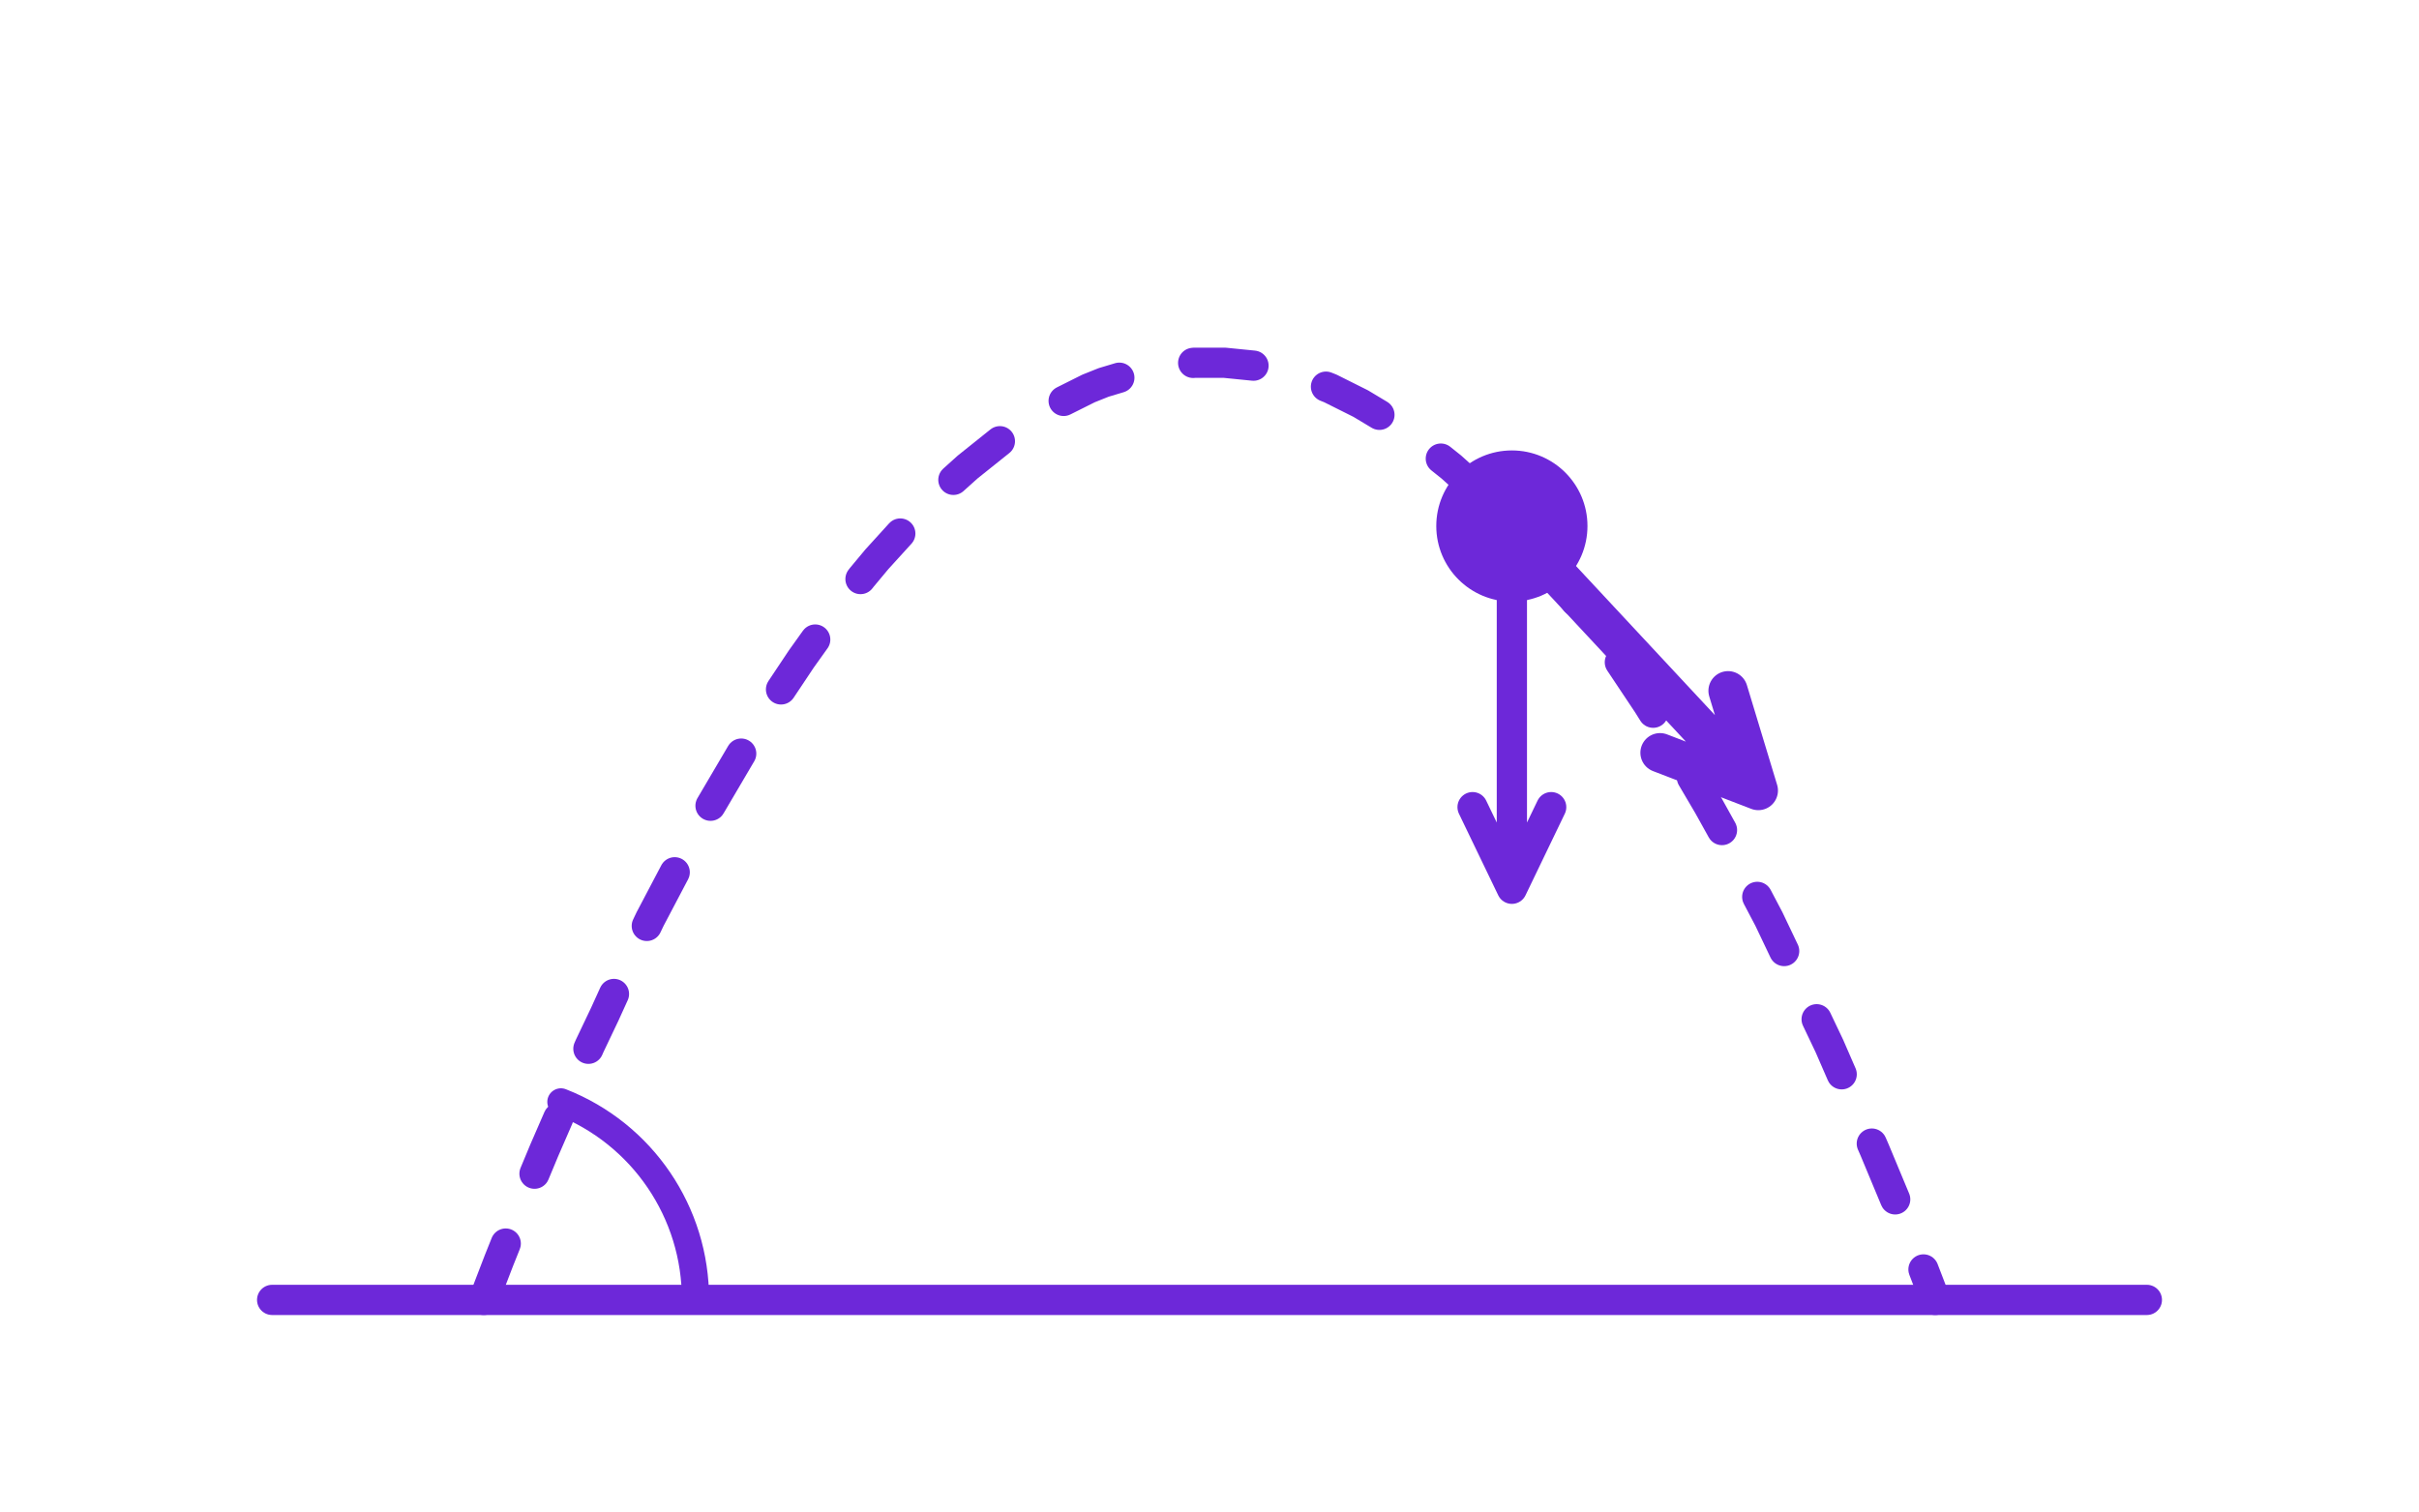
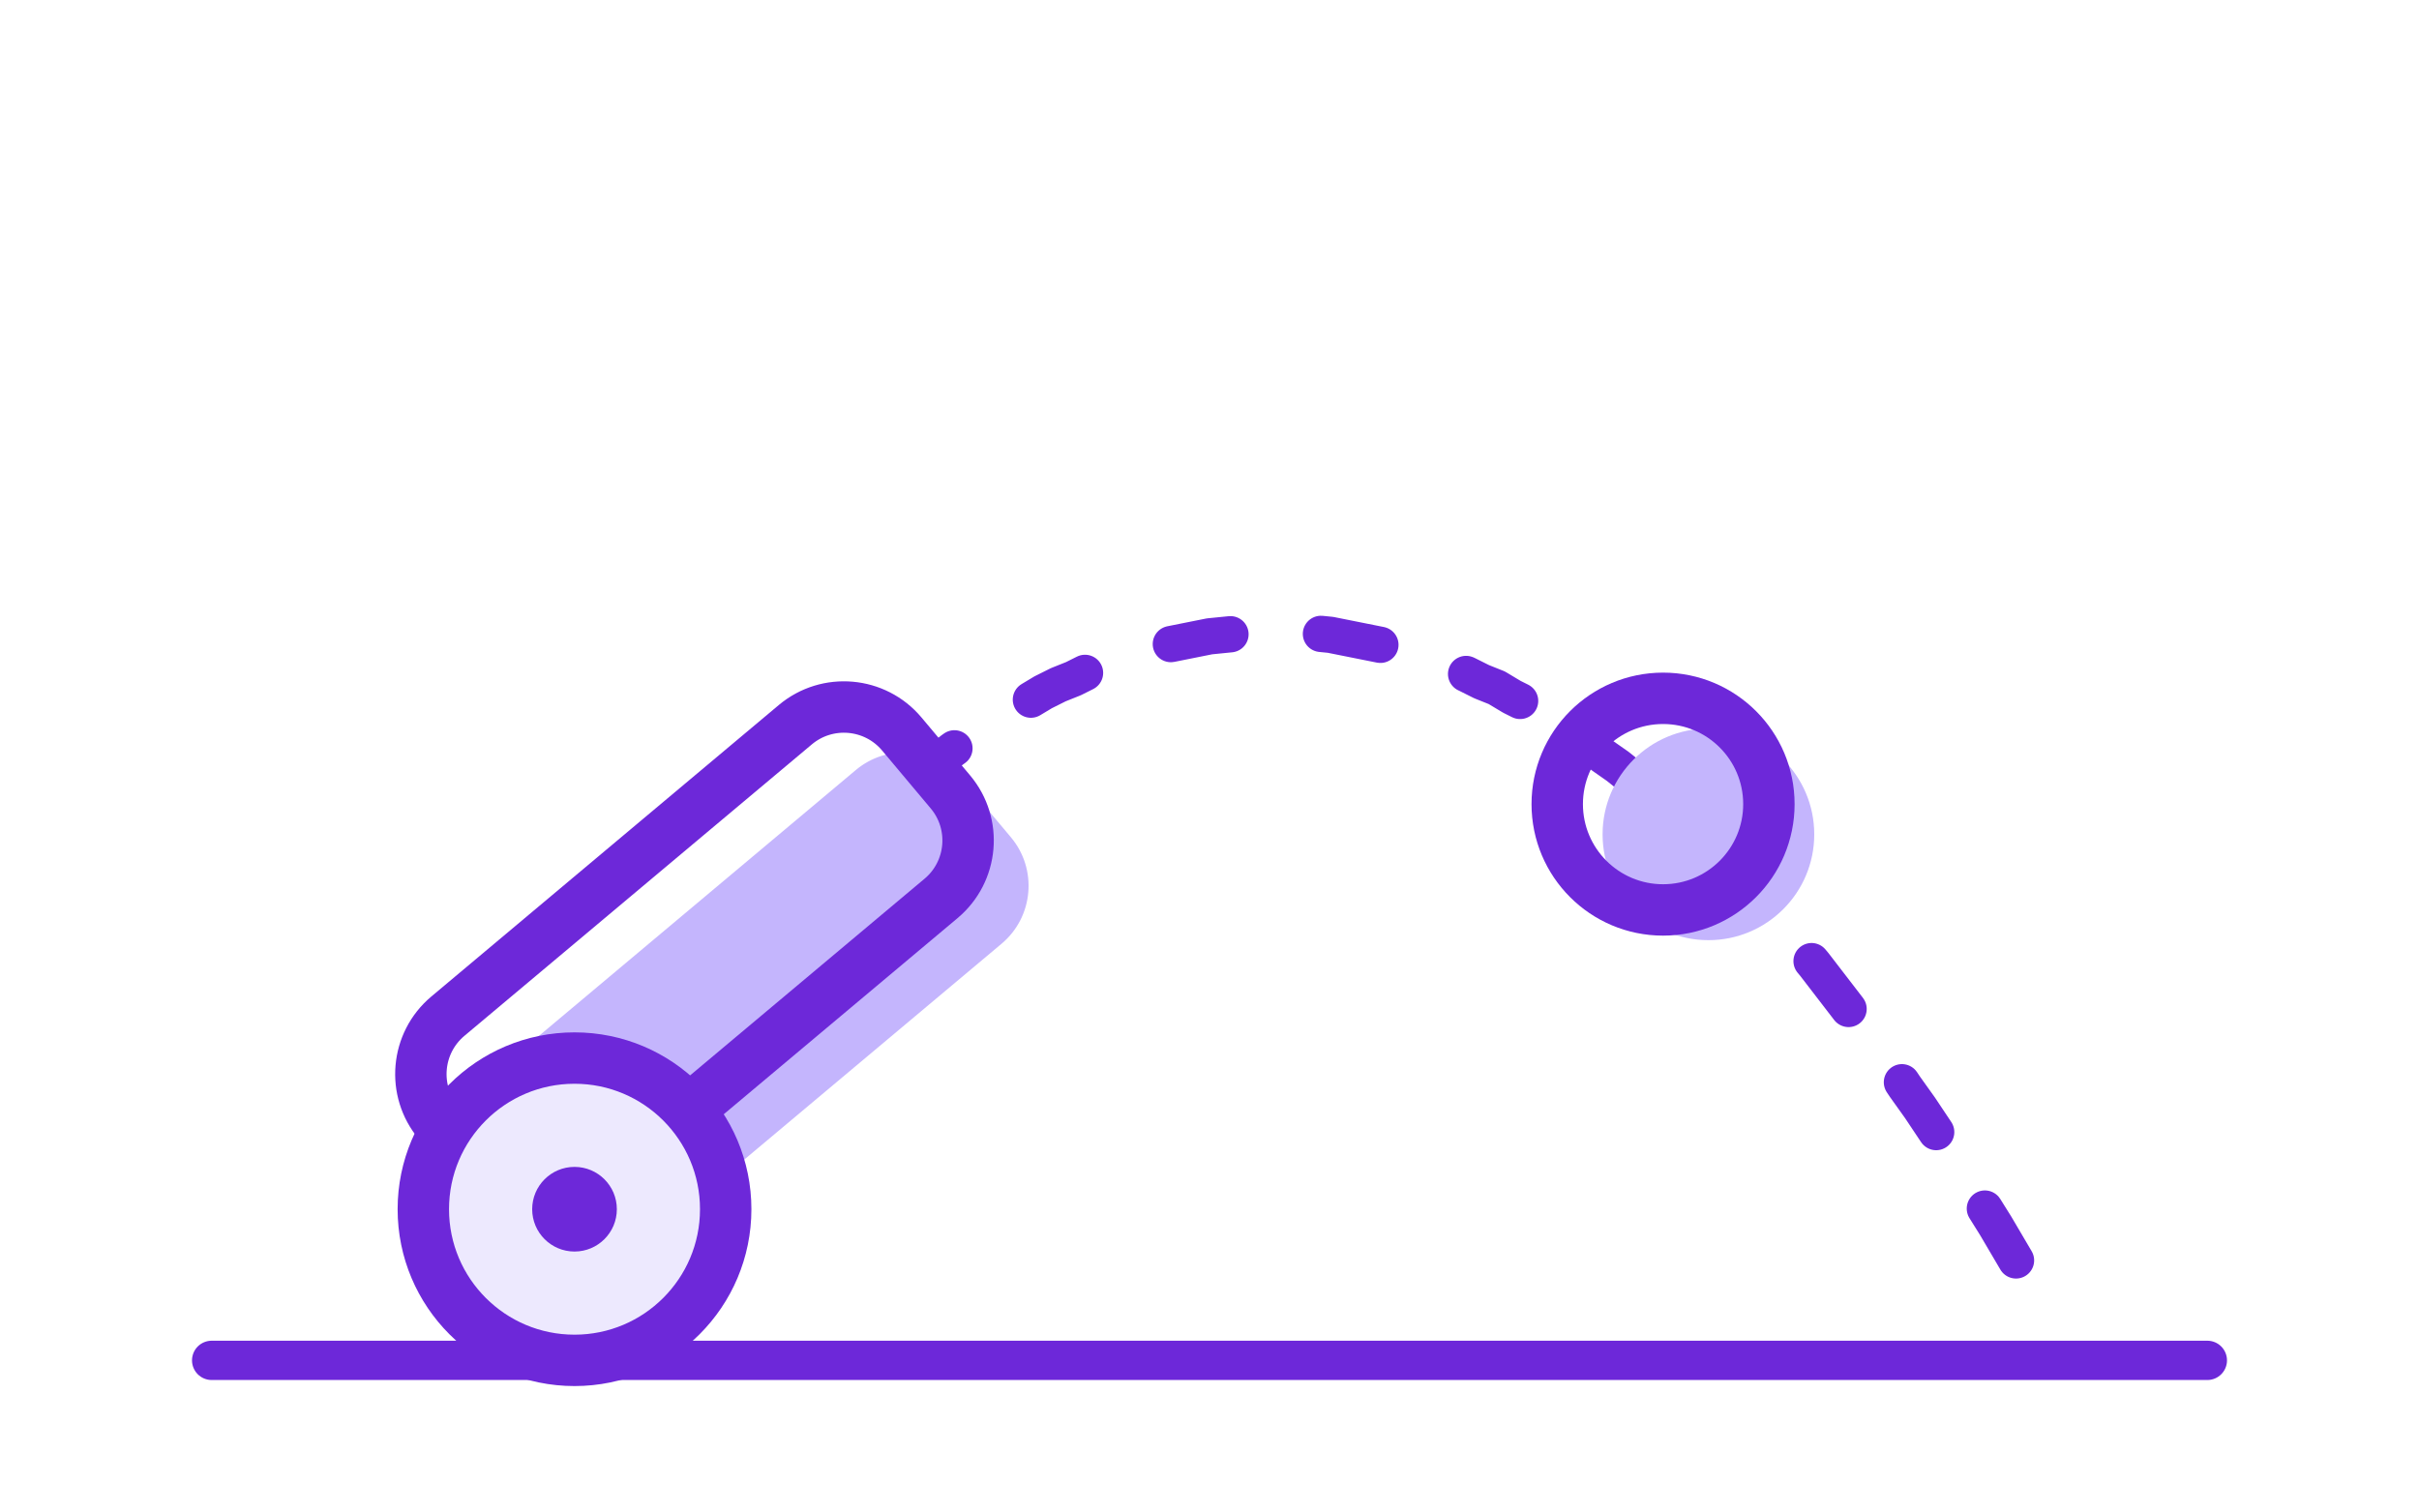
- <svg xmlns="http://www.w3.org/2000/svg" viewBox="0 0 160 100" fill="none" stroke="#6d28d9" stroke-width="2.6" stroke-linecap="round" stroke-linejoin="round">
-   <path d="M18 86H142" stroke-width="2" />
-   <path d="M32.0 86.0L33.0 83.4L34.0 80.9L35.0 78.5L36.0 76.1L37.0 73.8L38.0 71.5L39.0 69.2L40.0 67.1L41.0 64.9L42.0 62.9L43.0 60.8L44.0 58.9L45.0 57.0L46.0 55.1L47.0 53.3L48.0 51.6L49.0 49.9L50.0 48.2L51.0 46.6L52.0 45.1L53.0 43.6L54.0 42.2L55.0 40.8L56.0 39.5L57.0 38.2L58.0 37.0L59.0 35.9L60.0 34.8L61.0 33.7L62.0 32.7L63.0 31.8L64.0 30.9L65.0 30.1L66.0 29.3L67.0 28.5L68.0 27.9L69.0 27.3L70.0 26.7L71.0 26.2L72.0 25.7L73.0 25.3L74.0 25.0L75.0 24.7L76.0 24.4L77.0 24.2L78.0 24.1L79.0 24.0L80.0 24.0L81.0 24.0L82.0 24.1L83.0 24.2L84.0 24.4L85.0 24.7L86.0 25.0L87.0 25.3L88.0 25.7L89.0 26.2L90.0 26.7L91.0 27.3L92.0 27.9L93.0 28.5L94.0 29.3L95.0 30.1L96.0 30.9L97.0 31.8L98.0 32.7L99.0 33.7L100.0 34.8L101.0 35.9L102.0 37.0L103.0 38.2L104.0 39.5L105.0 40.8L106.0 42.2L107.0 43.6L108.0 45.1L109.0 46.6L110.0 48.2L111.0 49.9L112.0 51.6L113.0 53.3L114.0 55.1L115.0 57.0L116.0 58.9L117.0 60.8L118.0 62.9L119.0 64.9L120.0 67.1L121.0 69.2L122.0 71.5L123.0 73.8L124.0 76.1L125.0 78.5L126.0 80.9L127.0 83.4L128.0 86.0" stroke-width="2" stroke-dasharray="4 5" />
-   <path d="M46 86A14 14 0 0 0 37.1 72.9" stroke-width="1.8" />
-   <path d="M100.0 34.8L116.3 52.3M109.8 49.8L116.3 52.3L114.3 45.7" />
-   <path d="M100.0 34.8L100.0 58.8M97.4 53.4L100.0 58.8L102.6 53.4" stroke-width="2" />
-   <circle cx="100.0" cy="34.8" r="5" fill="#6d28d9" stroke="none" />
+ <svg xmlns="http://www.w3.org/2000/svg" viewBox="0 0 160 100" fill="none" stroke="#6d28d9" stroke-width="3.4" stroke-linecap="round" stroke-linejoin="round">
+   <path d="M14 90H146" stroke-width="2.6" />
+   <path d="M60.0 52.0L61.0 51.2L62.0 50.4L63.0 49.6L64.0 48.9L65.0 48.2L66.0 47.6L67.0 47.0L68.0 46.4L69.0 45.8L70.0 45.3L71.0 44.9L72.0 44.4L73.0 44.0L74.0 43.6L75.0 43.3L76.0 43.0L77.0 42.7L78.0 42.5L79.0 42.3L80.0 42.1L81.0 42.0L82.0 41.9L83.0 41.8L84.0 41.8L85.0 41.8L86.0 41.9L87.0 41.9L88.0 42.0L89.0 42.2L90.0 42.4L91.0 42.6L92.0 42.8L93.0 43.1L94.0 43.4L95.0 43.8L96.0 44.2L97.0 44.6L98.0 45.1L99.0 45.5L100.0 46.1L101.0 46.6L102.0 47.2L103.0 47.9L104.0 48.5L105.0 49.2L106.0 50.0L107.0 50.7L108.0 51.5L109.0 52.4L110.0 53.2L111.0 54.1L112.0 55.1L113.0 56.1L114.0 57.1L115.0 58.1L116.0 59.2L117.0 60.3L118.0 61.4L119.0 62.6L120.0 63.8L121.0 65.1L122.0 66.4L123.0 67.7L124.0 69.1L125.0 70.4L126.0 71.9L127.0 73.3L128.0 74.8L129.0 76.3L130.0 77.9L131.0 79.5L132.0 81.1L133.0 82.8L134.0 84.5L135.0 86.2L136.0 88.0" stroke-width="2.4" stroke-dasharray="4 6" />
+   <g transform="translate(4 3)" fill="#c4b5fd" stroke="none">
+     <rect x="30" y="66" width="40" height="15" rx="5" transform="rotate(-40 34 74)" />
+   </g>
+   <rect x="30" y="66" width="40" height="15" rx="5" transform="rotate(-40 34 74)" />
+   <circle cx="38" cy="80" r="10" fill="#ede9fe" />
+   <circle cx="38.0" cy="80.0" r="2.8" fill="#6d28d9" stroke="none" />
+   <g transform="translate(3 2)" fill="#c4b5fd" stroke="none">
+     <circle cx="110" cy="53.2" r="7" />
+   </g>
+   <circle cx="110" cy="53.2" r="7" />
</svg>
